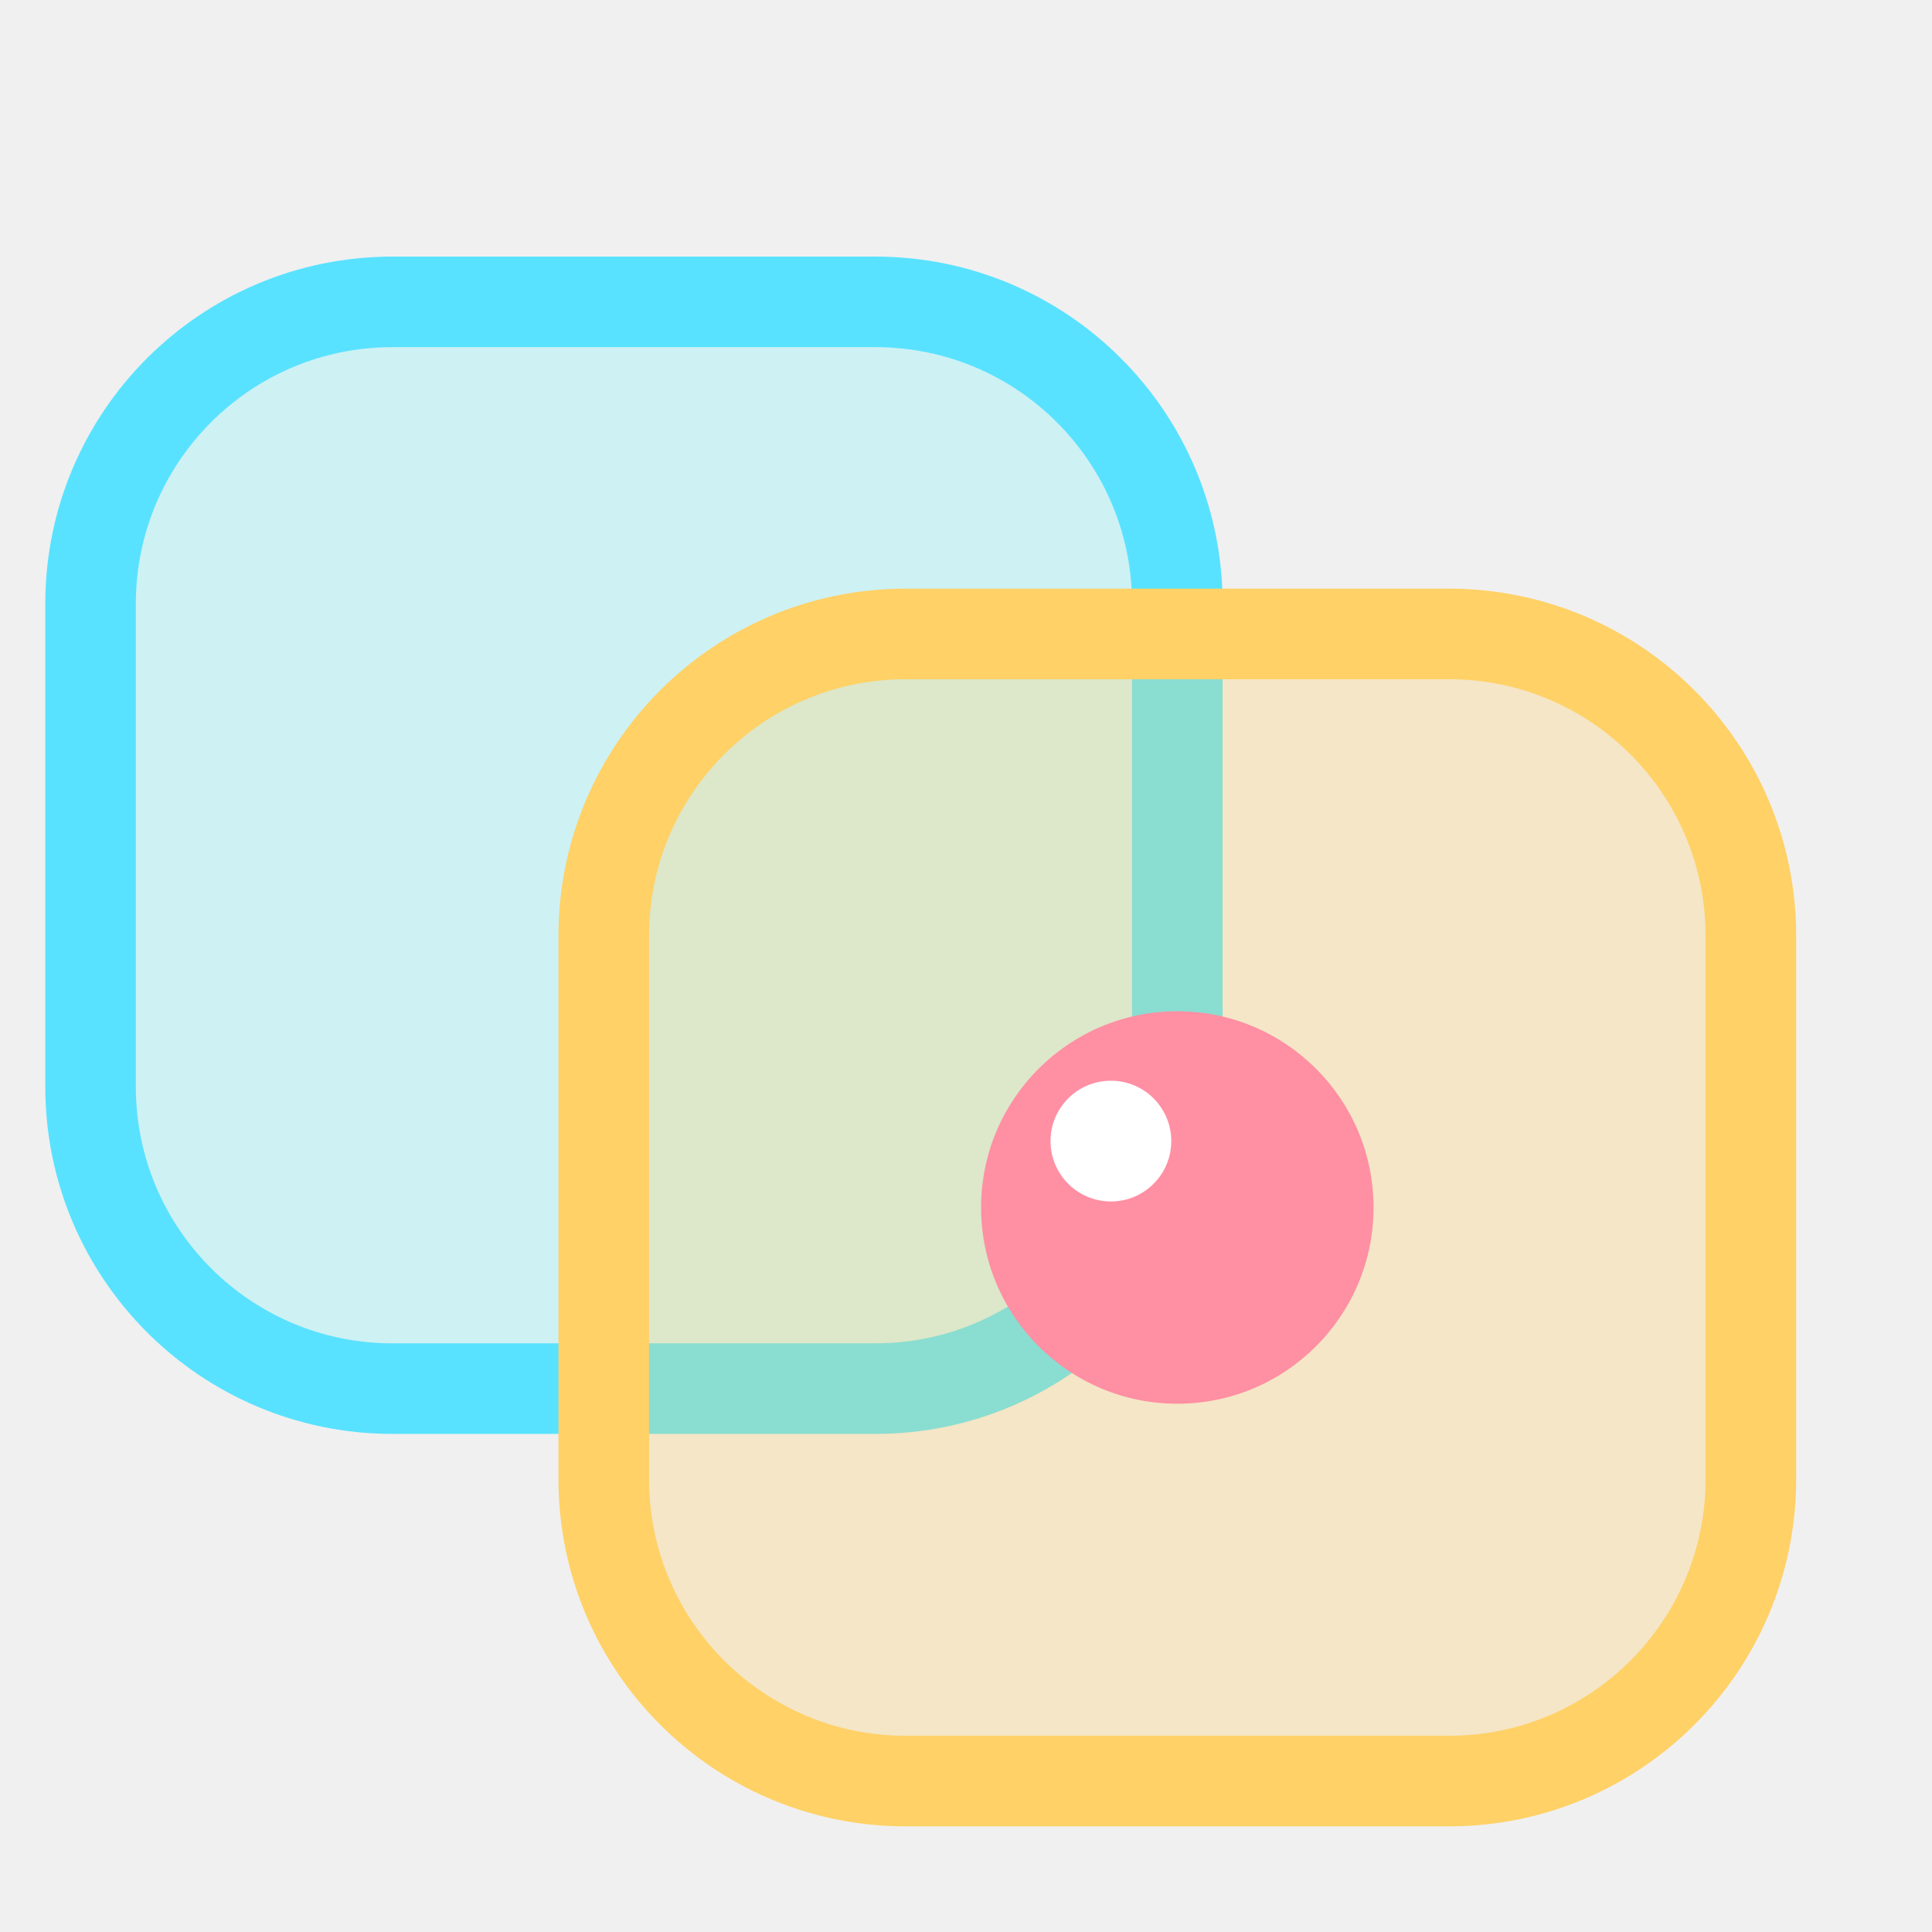
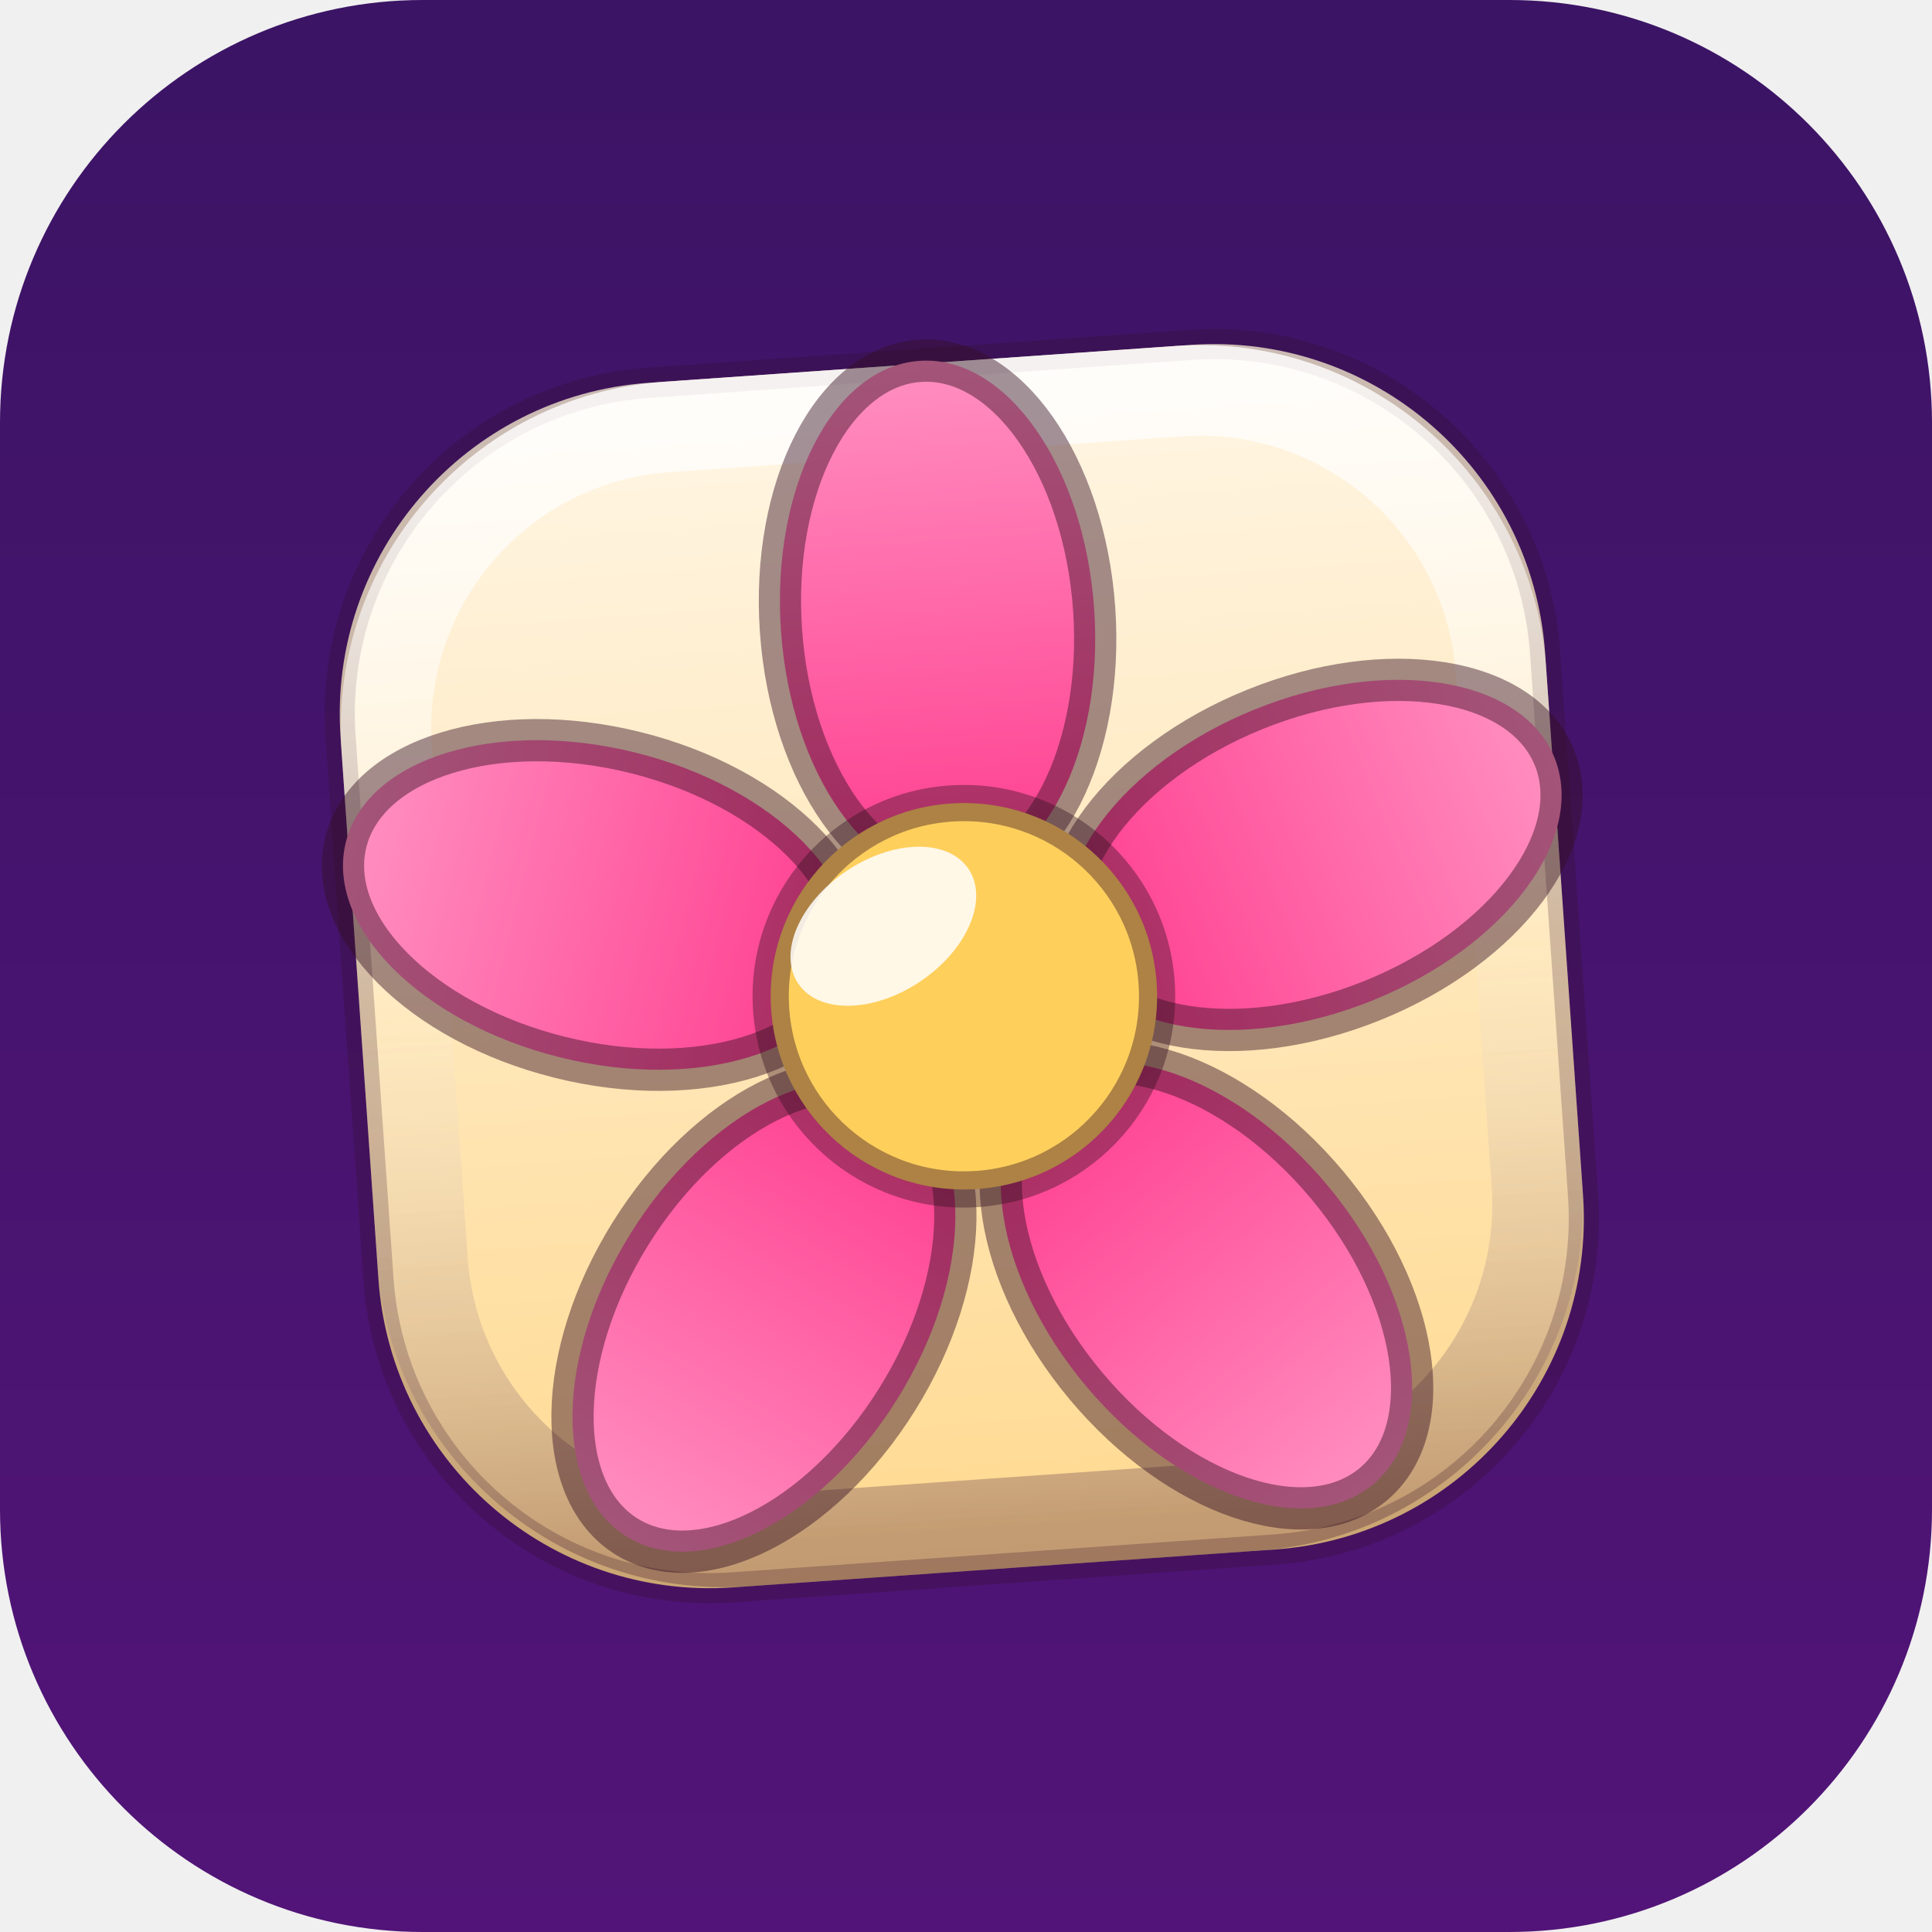
<svg xmlns="http://www.w3.org/2000/svg" viewBox="0 0 64 64">
-   <rect x="3" y="10" width="36" height="36" rx="10" fill="rgba(127,243,255,0.30)" stroke="#59e2ff" stroke-width="3" />
-   <rect x="20" y="21" width="38" height="38" rx="10" fill="rgba(255,209,102,0.30)" stroke="#ffd166" stroke-width="3" />
-   <circle cx="39" cy="40" r="6.5" fill="#ff8fa3" />
-   <circle cx="36.8" cy="37.8" r="2" fill="#ffffff" />
+   <defs>
+     <linearGradient id="bg" x1="0" y1="0" x2="0" y2="1">
+       <stop offset="0" stop-color="#3b1465" />
+       <stop offset="1" stop-color="#521478" />
+     </linearGradient>
+     <linearGradient id="tile" x1="0" y1="0" x2="0" y2="1">
+       <stop offset="0" stop-color="#fff6e6" />
+       <stop offset="1" stop-color="#ffd98f" />
+     </linearGradient>
+     <linearGradient id="petal" x1="0" y1="0" x2="0" y2="1">
+       <stop offset="0" stop-color="#ff8fc0" />
+       <stop offset="1" stop-color="#ff3d8f" />
+     </linearGradient>
+     <linearGradient id="bevel" x1="0" y1="0" x2="0" y2="1">
+       <stop offset="0" stop-color="#ffffff" stop-opacity="0.8" />
+       <stop offset="0.5" stop-color="#ffffff" stop-opacity="0.1" />
+       <stop offset="1" stop-color="#3a0e2e" stop-opacity="0.3" />
+     </linearGradient>
+   </defs>
+   <rect width="64" height="64" rx="14" fill="url(#bg)" />
+   <g transform="rotate(-4 32 34)">
+     <rect x="12" y="12" width="40" height="40" rx="11" fill="url(#tile)" stroke="#330f22" stroke-opacity="0.25" stroke-width="1" />
+     <rect x="13.5" y="13.5" width="37" height="37" rx="10" fill="none" stroke="url(#bevel)" stroke-width="3" />
+     <g fill="url(#petal)" stroke="#330f22" stroke-opacity="0.45" stroke-width="1.4">
+       <ellipse cx="32" cy="20.5" rx="5.2" ry="8.6" />
+       <ellipse cx="32" cy="20.5" rx="5.2" ry="8.6" transform="rotate(72 32 33)" />
+       <ellipse cx="32" cy="20.5" rx="5.2" ry="8.6" transform="rotate(144 32 33)" />
+       <ellipse cx="32" cy="20.5" rx="5.2" ry="8.6" transform="rotate(216 32 33)" />
+       <ellipse cx="32" cy="20.5" rx="5.2" ry="8.6" transform="rotate(288 32 33)" />
+     </g>
+     <circle cx="32" cy="33" r="6.4" fill="#ffcf5c" stroke="#330f22" stroke-opacity="0.4" stroke-width="1.2" />
+     <ellipse cx="29.5" cy="30.5" rx="3.4" ry="2.2" fill="#ffffff" fill-opacity="0.85" transform="rotate(-30 29.5 30.5)" />
+   </g>
</svg>
